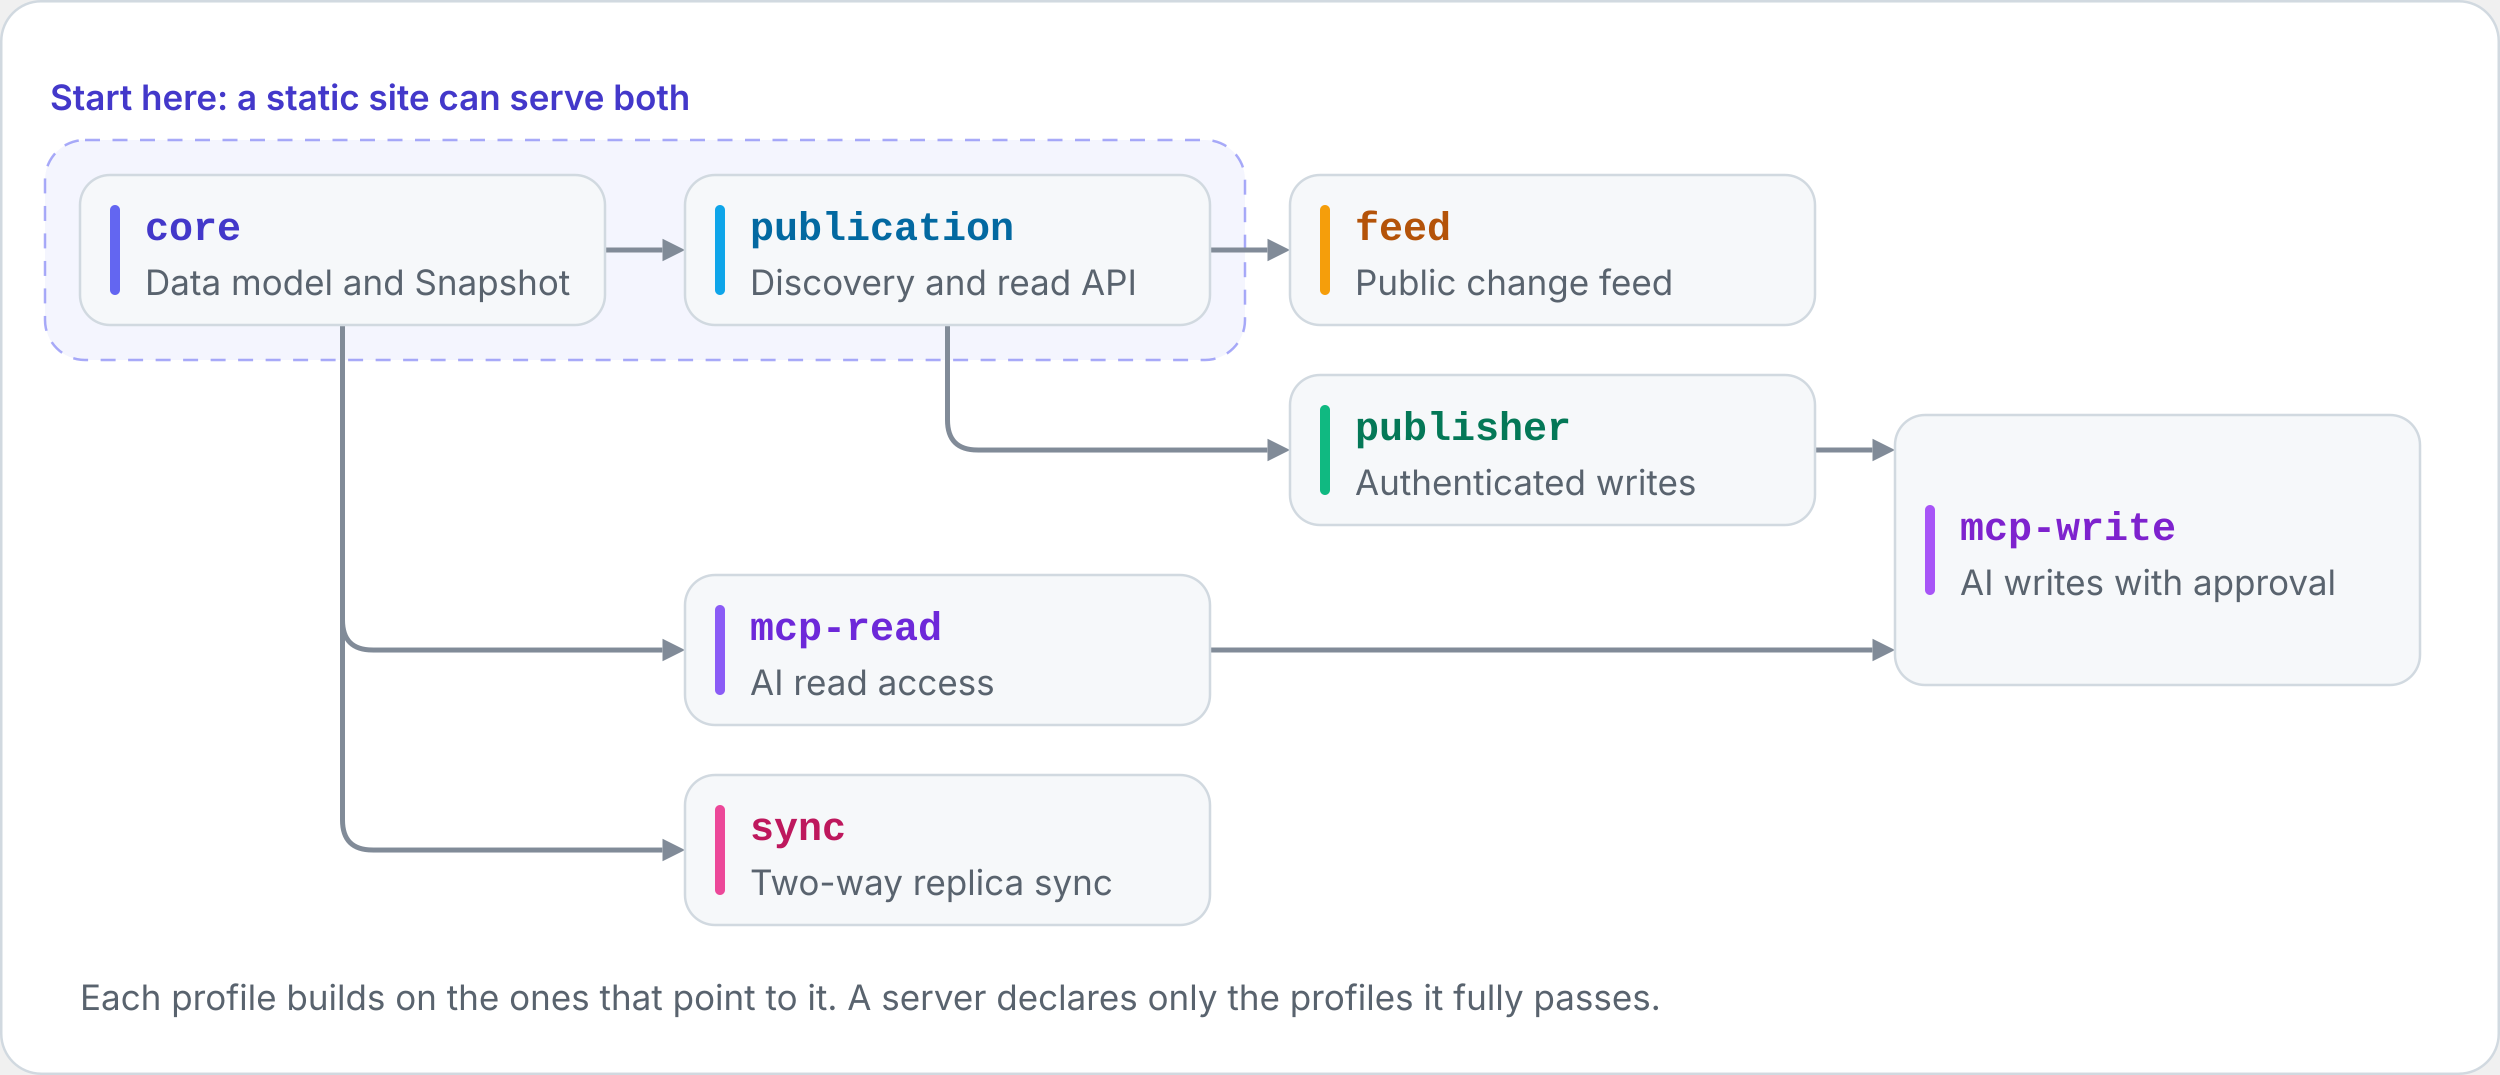
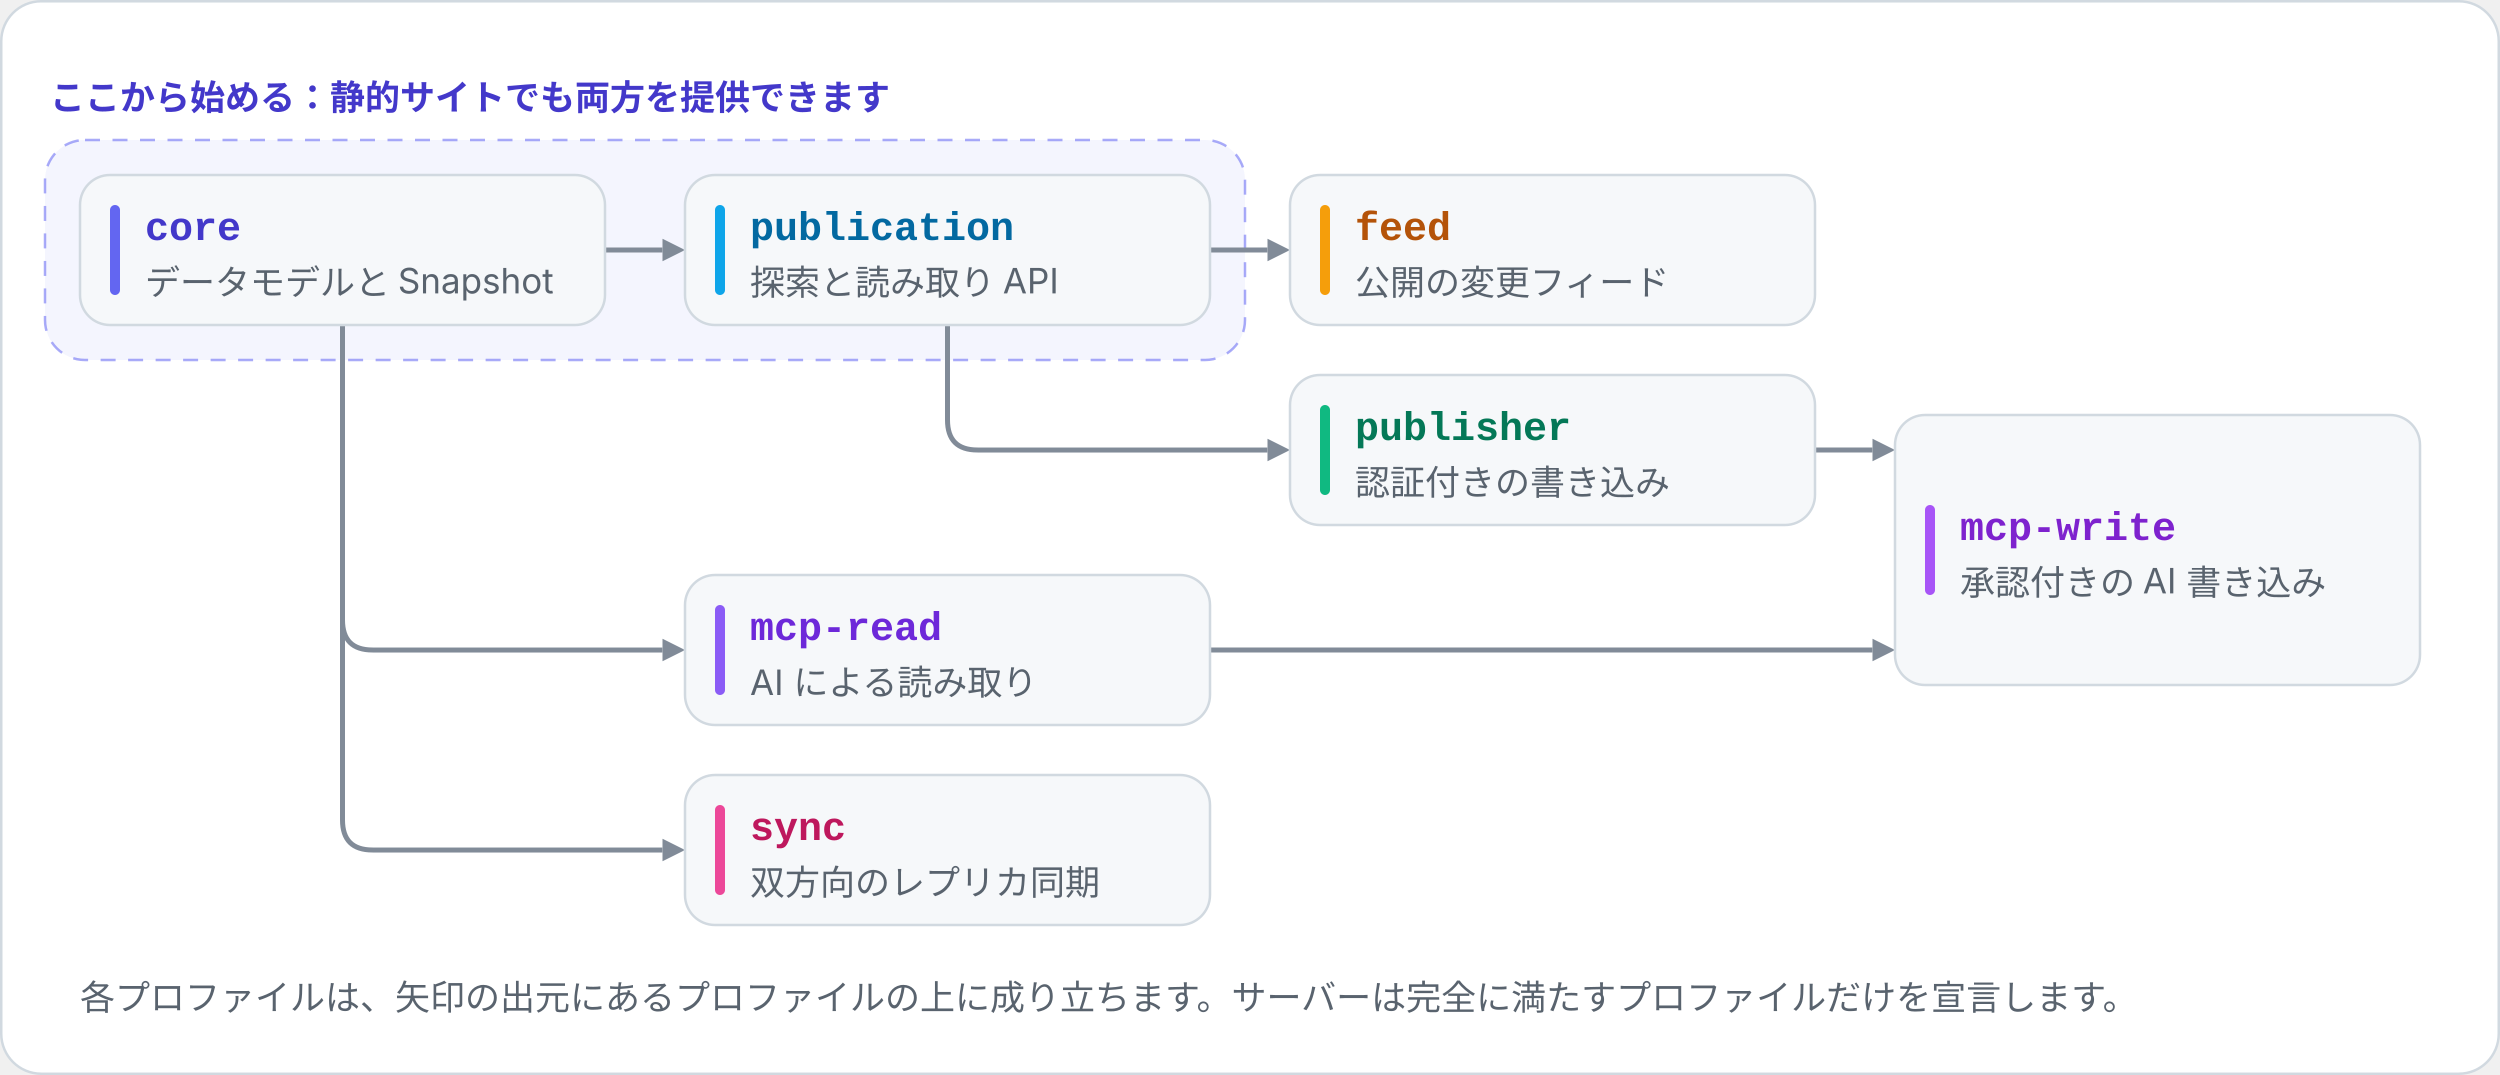
- <svg xmlns="http://www.w3.org/2000/svg" width="1000" height="430" viewBox="0 0 1000 430" role="img" aria-labelledby="title desc" xml:lang="en">
-   <style>text{font-family:Inter, 'Segoe UI', -apple-system, BlinkMacSystemFont, 'Helvetica Neue', Arial, 'PingFang SC', 'Hiragino Sans GB', 'Microsoft YaHei', 'Noto Sans CJK SC', sans-serif}.mono{font-family:ui-monospace, SFMono-Regular, Menlo, Consolas, 'Liberation Mono', monospace}</style>
+ <svg xmlns="http://www.w3.org/2000/svg" width="1000" height="430" viewBox="0 0 1000 430" role="img" aria-labelledby="title desc" xml:lang="ja">
+   <style>text{font-family:Inter, 'Segoe UI', -apple-system, BlinkMacSystemFont, 'Helvetica Neue', Arial, 'Hiragino Sans', 'Hiragino Kaku Gothic ProN', 'Yu Gothic', Meiryo, 'Noto Sans CJK JP', sans-serif}.mono{font-family:ui-monospace, SFMono-Regular, Menlo, Consolas, 'Liberation Mono', monospace}</style>
  <rect x="0.5" y="0.5" width="999" height="429" rx="16" fill="#ffffff" stroke="#d1d9e0" />
  <rect x="18" y="56" width="480" height="88" rx="16" fill="#6366f1" fill-opacity="0.07" stroke="#6366f1" stroke-opacity="0.55" stroke-dasharray="6 5" />
-   <text x="20" y="44" font-size="14" font-weight="600" fill="#4338ca">Start here: a static site can serve both</text>
+   <text x="20" y="44" font-size="14" font-weight="600" fill="#4338ca">ここから始める：静的サイトでも両方を提供できます</text>
  <path d="M242 100H265" fill="none" stroke="#818b98" stroke-width="2" />
  <path d="M274 100L265 104.5L265 95.5Z" fill="#818b98" />
  <path d="M484 100H507" fill="none" stroke="#818b98" stroke-width="2" />
  <path d="M516 100L507 104.5L507 95.5Z" fill="#818b98" />
  <path d="M137 130V248Q137 260 149 260H265" fill="none" stroke="#818b98" stroke-width="2" />
  <path d="M274 260L265 264.5L265 255.5Z" fill="#818b98" />
  <path d="M137 130V328Q137 340 149 340H265" fill="none" stroke="#818b98" stroke-width="2" />
  <path d="M274 340L265 344.5L265 335.5Z" fill="#818b98" />
  <path d="M379 130V168Q379 180 391 180H507" fill="none" stroke="#818b98" stroke-width="2" />
  <path d="M516 180L507 184.5L507 175.5Z" fill="#818b98" />
  <path d="M726 180H749" fill="none" stroke="#818b98" stroke-width="2" />
  <path d="M758 180L749 184.5L749 175.5Z" fill="#818b98" />
  <path d="M484 260H749" fill="none" stroke="#818b98" stroke-width="2" />
  <path d="M758 260L749 264.5L749 255.5Z" fill="#818b98" />
  <rect x="32" y="70" width="210" height="60" rx="12" fill="#f6f8fa" stroke="#d1d9e0" />
  <rect x="44" y="82" width="4" height="36" rx="2" fill="#6366f1" />
  <text x="58" y="96" font-size="16" font-weight="700" fill="#4338ca" class="mono">core</text>
-   <text x="58" y="118" font-size="14" fill="#59636e">Data model and Snapshot</text>
+   <text x="58" y="118" font-size="14" fill="#59636e">データモデルと Snapshot</text>
  <rect x="274" y="70" width="210" height="60" rx="12" fill="#f6f8fa" stroke="#d1d9e0" />
  <rect x="286" y="82" width="4" height="36" rx="2" fill="#0ea5e9" />
  <text x="300" y="96" font-size="16" font-weight="700" fill="#0369a1" class="mono">publication</text>
-   <text x="300" y="118" font-size="14" fill="#59636e">Discovery and read API</text>
+   <text x="300" y="118" font-size="14" fill="#59636e">探索と読み取り API</text>
  <rect x="516" y="70" width="210" height="60" rx="12" fill="#f6f8fa" stroke="#d1d9e0" />
  <rect x="528" y="82" width="4" height="36" rx="2" fill="#f59e0b" />
  <text x="542" y="96" font-size="16" font-weight="700" fill="#b45309" class="mono">feed</text>
-   <text x="542" y="118" font-size="14" fill="#59636e">Public change feed</text>
+   <text x="542" y="118" font-size="14" fill="#59636e">公開の変更フィード</text>
  <rect x="516" y="150" width="210" height="60" rx="12" fill="#f6f8fa" stroke="#d1d9e0" />
  <rect x="528" y="162" width="4" height="36" rx="2" fill="#10b981" />
  <text x="542" y="176" font-size="16" font-weight="700" fill="#047857" class="mono">publisher</text>
-   <text x="542" y="198" font-size="14" fill="#59636e">Authenticated writes</text>
+   <text x="542" y="198" font-size="14" fill="#59636e">認証付きの書き込み</text>
  <rect x="274" y="230" width="210" height="60" rx="12" fill="#f6f8fa" stroke="#d1d9e0" />
  <rect x="286" y="242" width="4" height="36" rx="2" fill="#8b5cf6" />
  <text x="300" y="256" font-size="16" font-weight="700" fill="#6d28d9" class="mono">mcp-read</text>
-   <text x="300" y="278" font-size="14" fill="#59636e">AI read access</text>
+   <text x="300" y="278" font-size="14" fill="#59636e">AI による読み取り</text>
  <rect x="274" y="310" width="210" height="60" rx="12" fill="#f6f8fa" stroke="#d1d9e0" />
  <rect x="286" y="322" width="4" height="36" rx="2" fill="#ec4899" />
  <text x="300" y="336" font-size="16" font-weight="700" fill="#be185d" class="mono">sync</text>
-   <text x="300" y="358" font-size="14" fill="#59636e">Two-way replica sync</text>
+   <text x="300" y="358" font-size="14" fill="#59636e">双方向のレプリカ同期</text>
  <rect x="758" y="166" width="210" height="108" rx="12" fill="#f6f8fa" stroke="#d1d9e0" />
  <rect x="770" y="202" width="4" height="36" rx="2" fill="#a855f7" />
  <text x="784" y="216" font-size="16" font-weight="700" fill="#7e22ce" class="mono">mcp-write</text>
-   <text x="784" y="238" font-size="14" fill="#59636e">AI writes with approval</text>
-   <text x="32" y="404" font-size="14" fill="#59636e">Each profile builds on the ones that point to it. A server declares only the profiles it fully passes.</text>
+   <text x="784" y="238" font-size="14" fill="#59636e">承認付きの AI 書き込み</text>
+   <text x="32" y="404" font-size="14" fill="#59636e">各プロファイルは、矢印の出元にあるプロファイルの上に成り立ちます。サーバーは完全に満たすプロファイルだけを宣言します。</text>
</svg>
